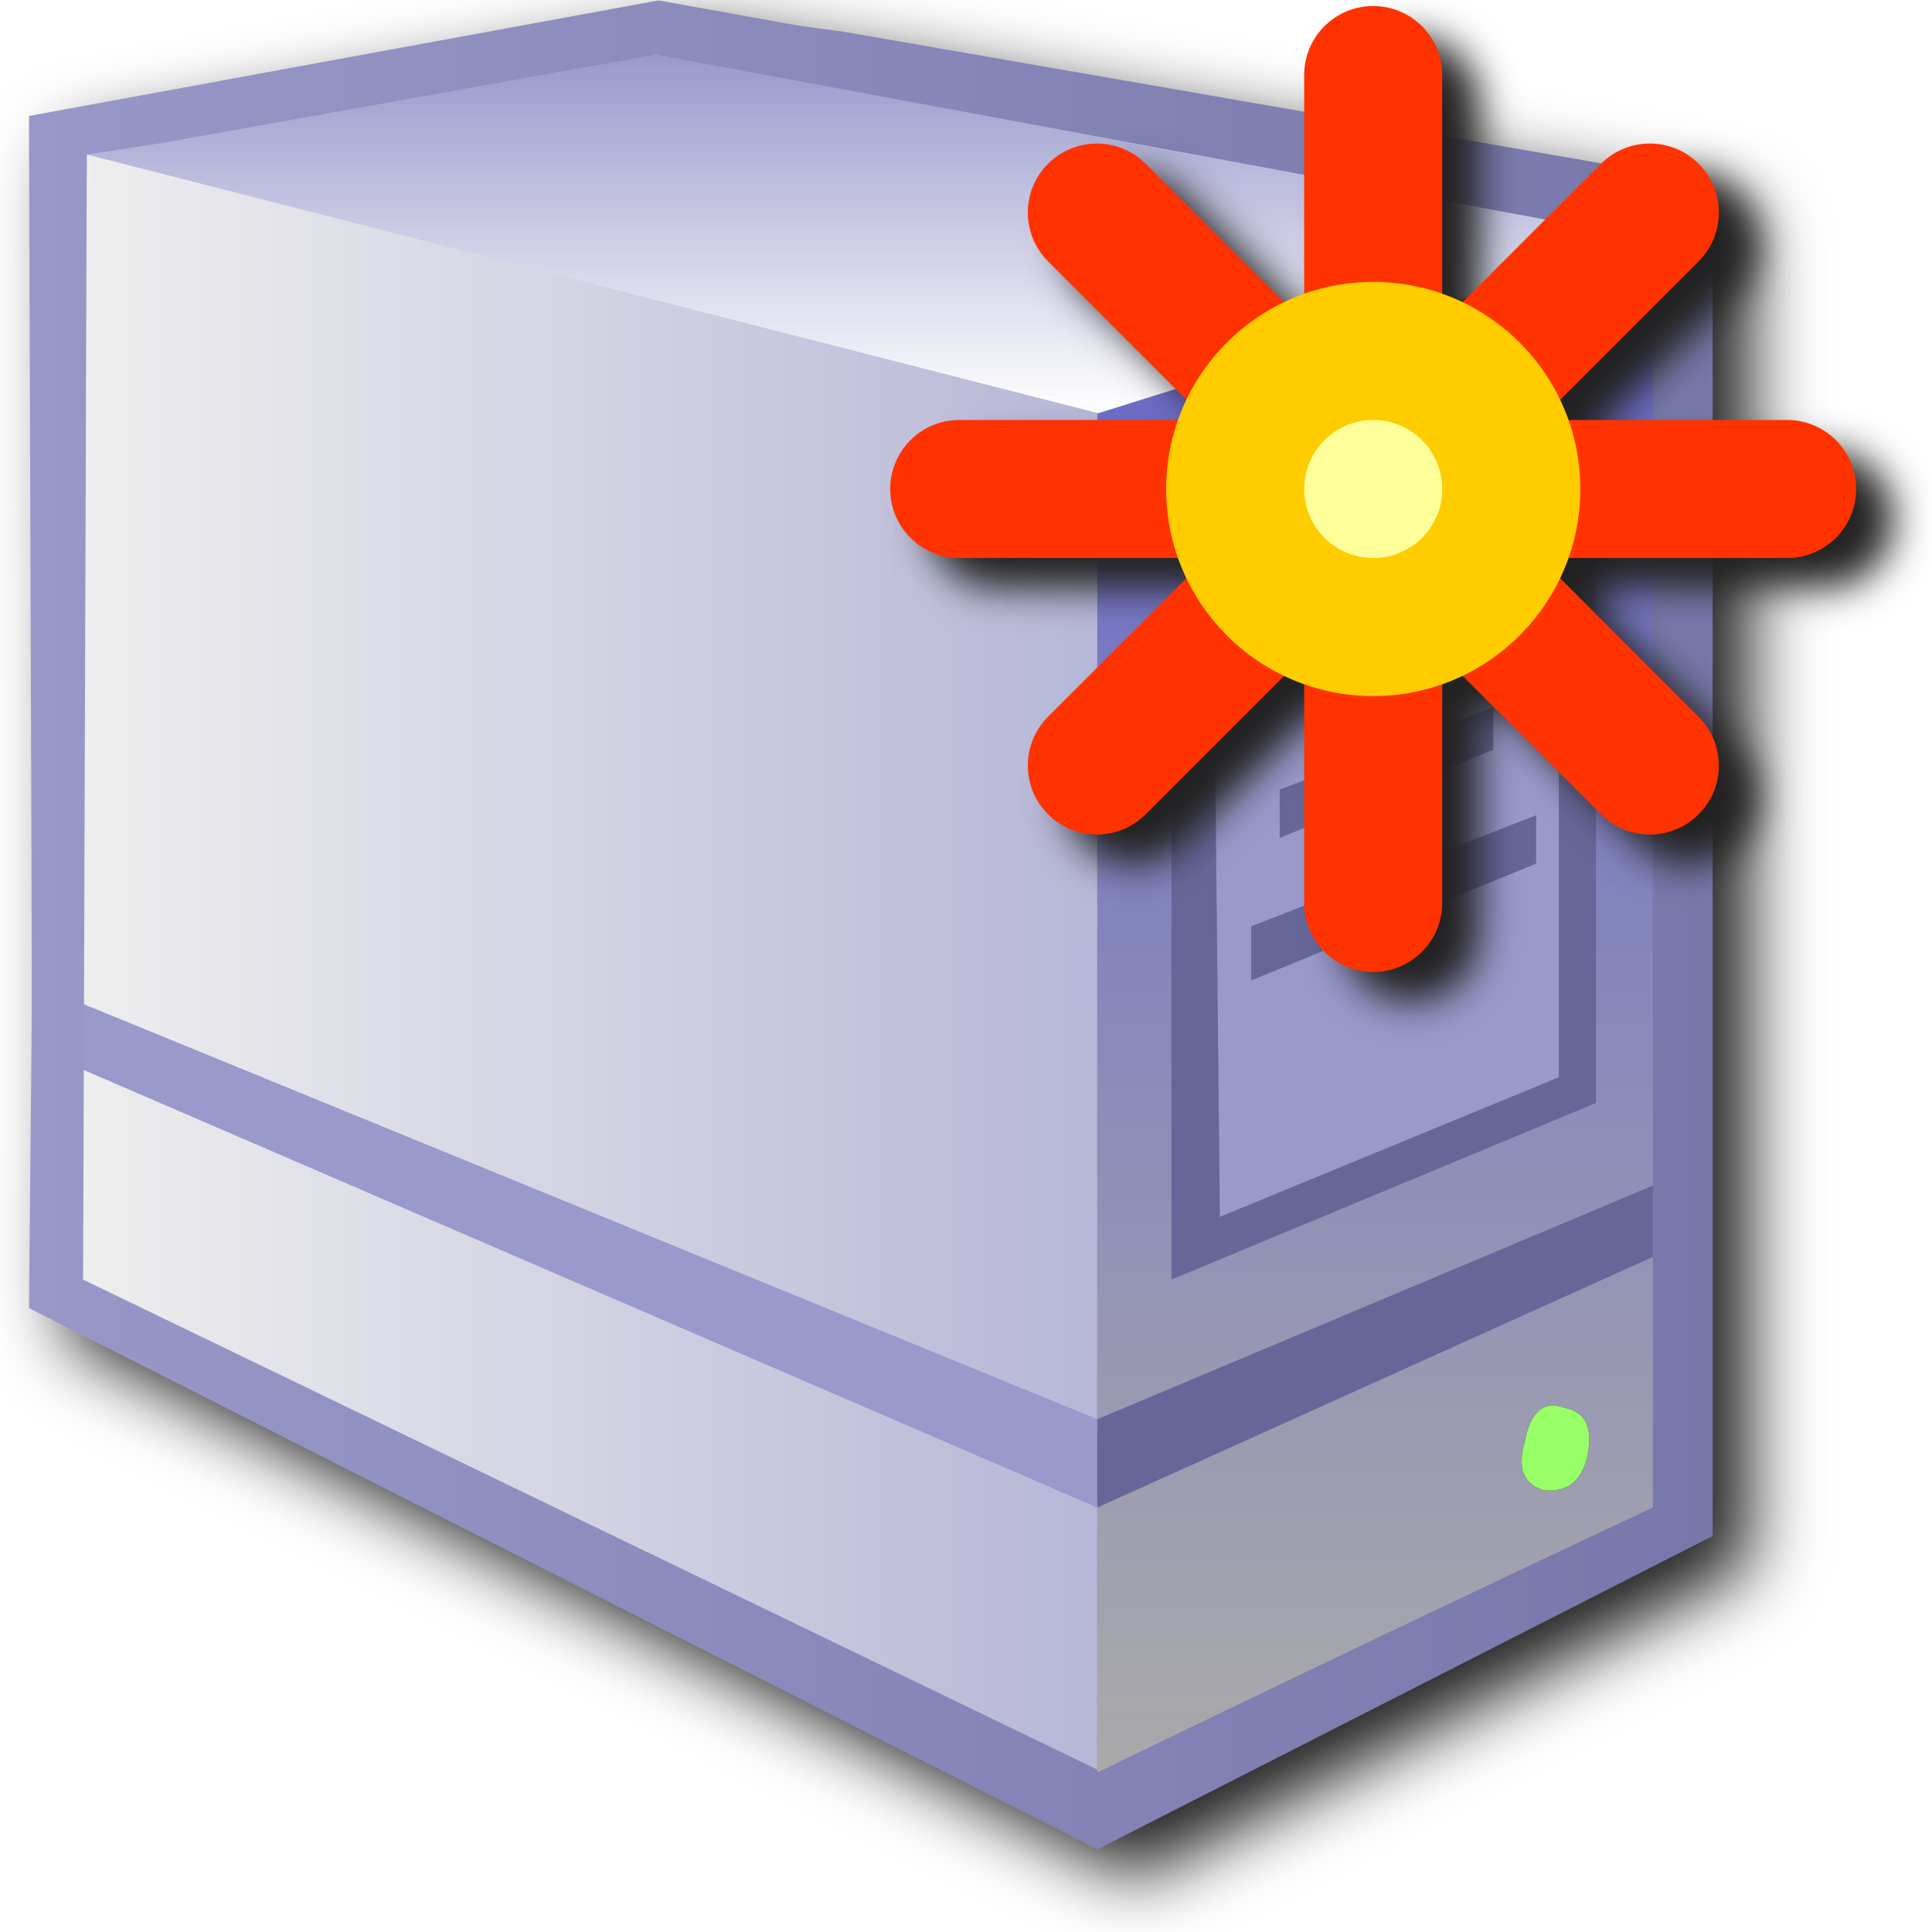
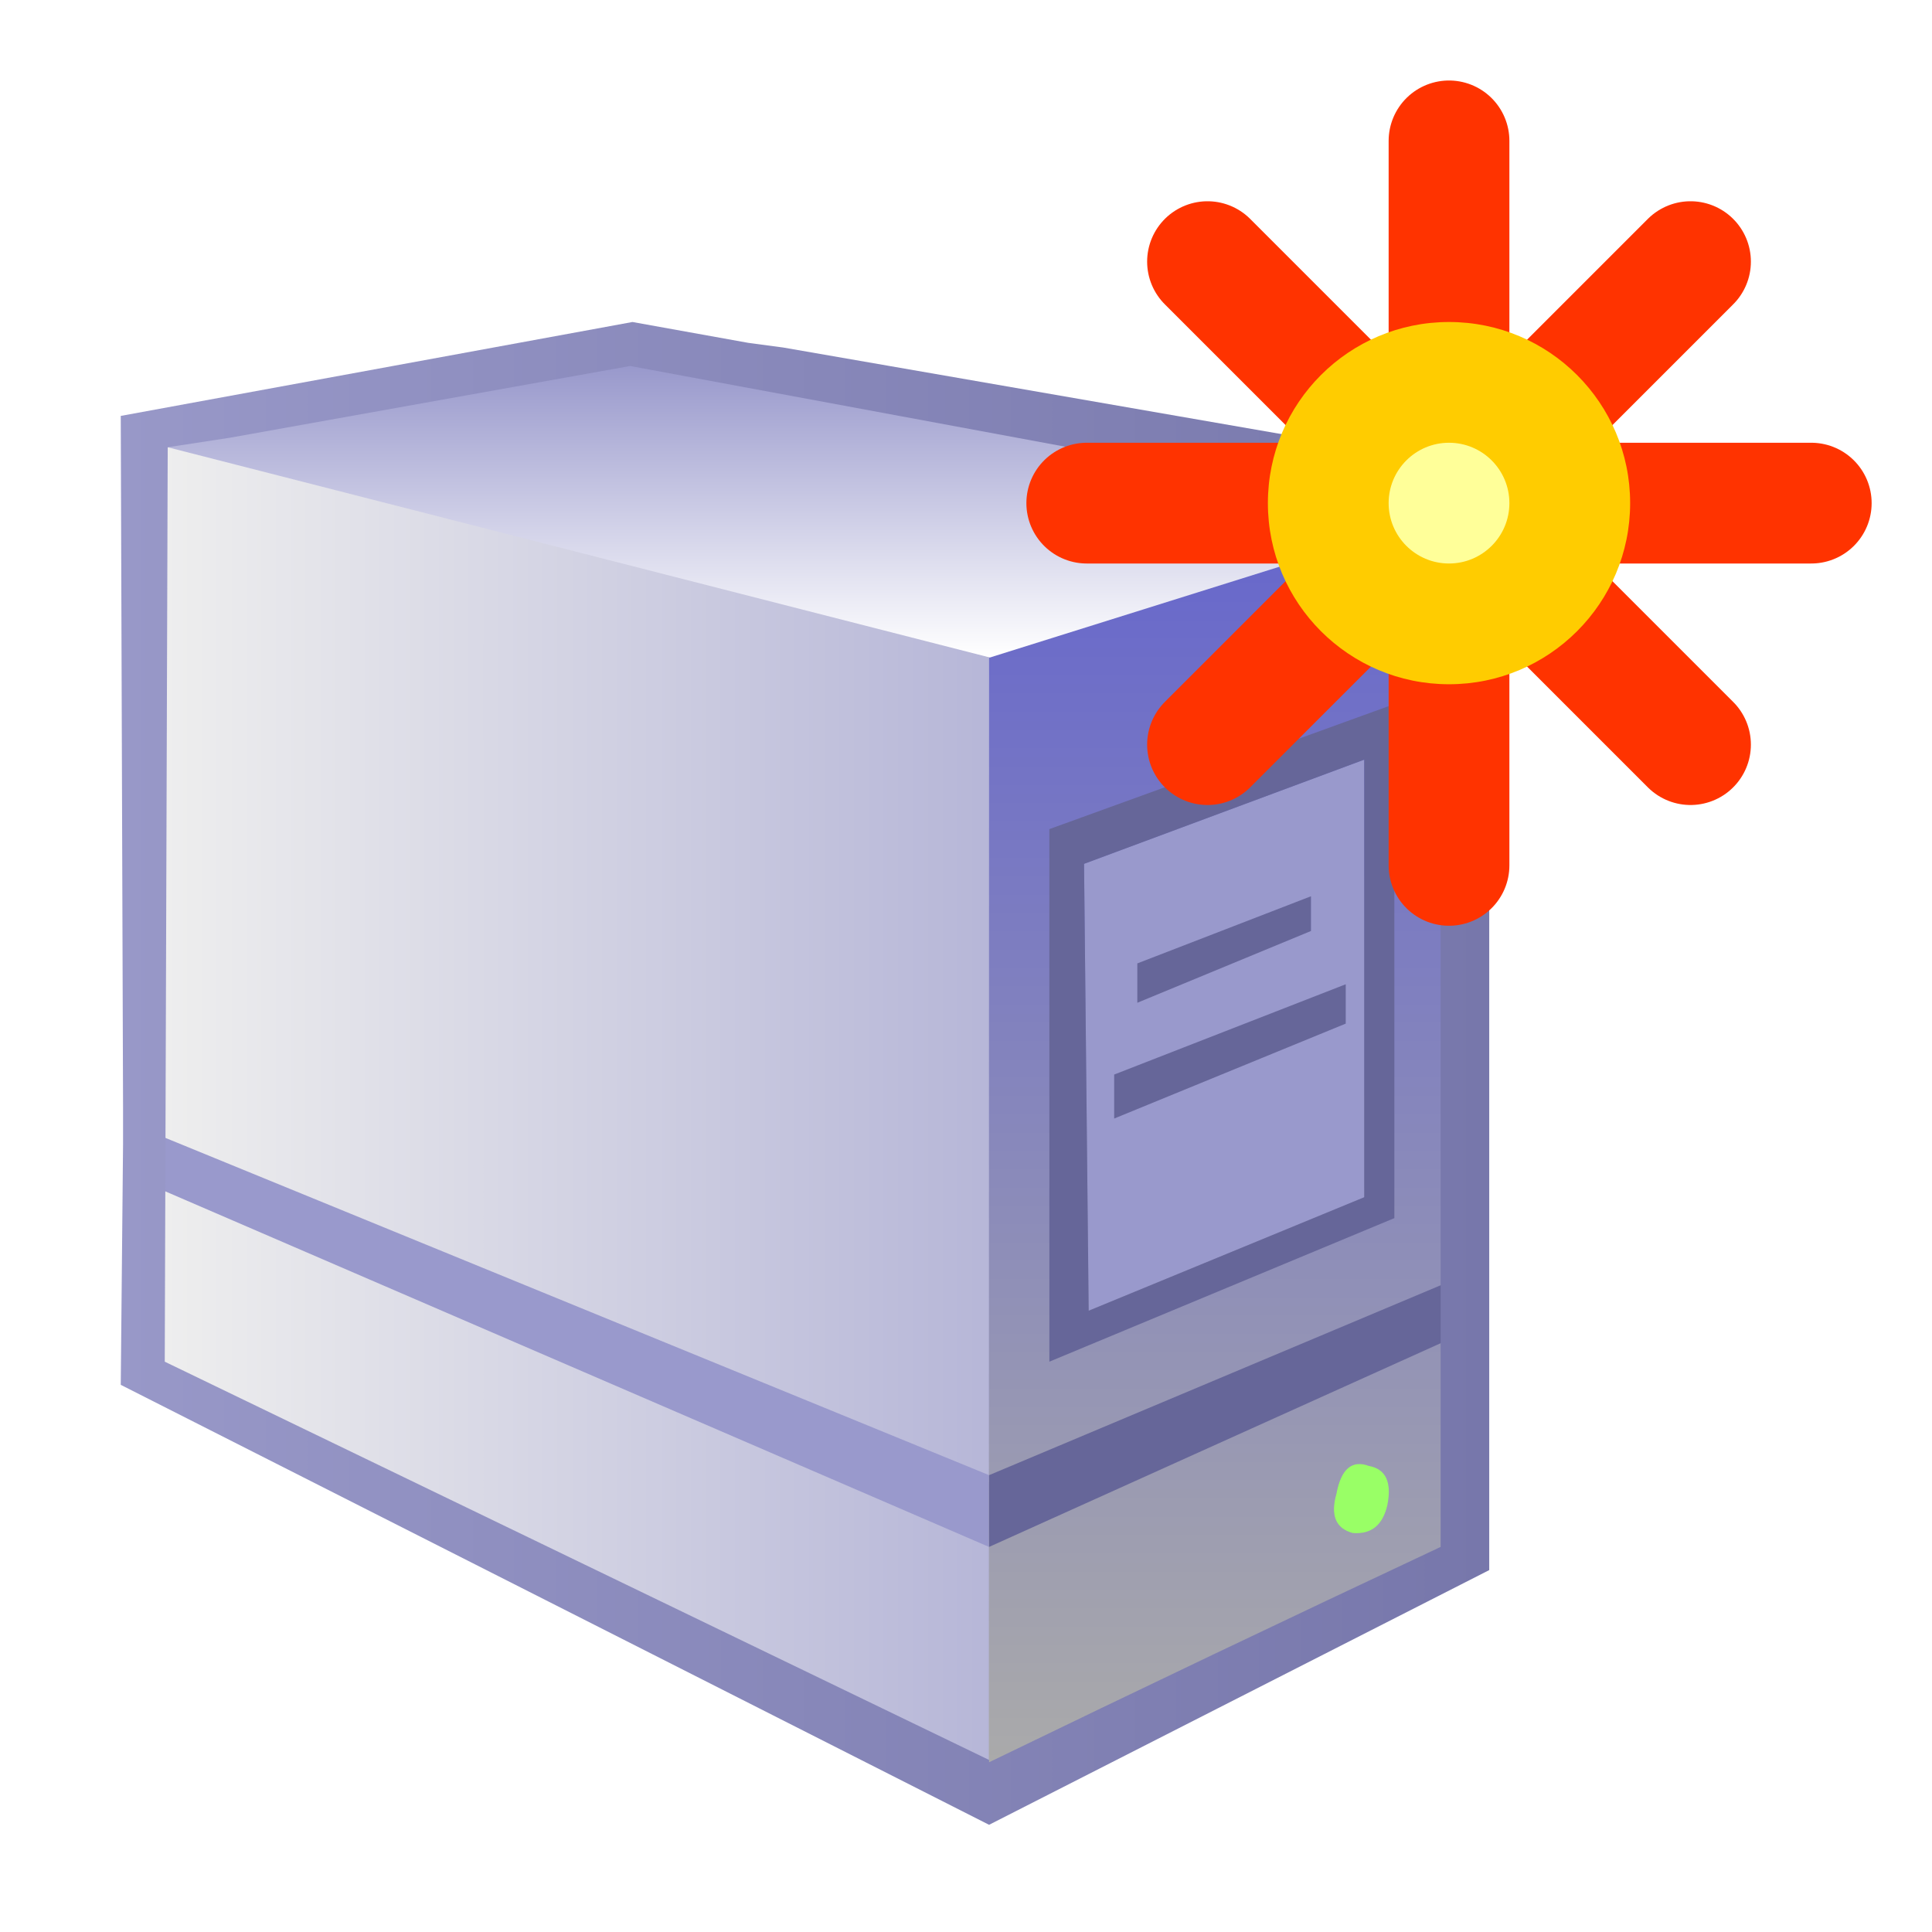
- <svg xmlns="http://www.w3.org/2000/svg" id="svg8" version="1.1" viewBox="0 0 256 256" height="256" width="256">
+ <svg xmlns="http://www.w3.org/2000/svg" id="svg8" version="1.1" viewBox="0 0 48 48" height="48" width="48">
  <defs id="defs2">
    <linearGradient x2="819.2" x1="-819.2" spreadMethod="pad" id="gradient3-2-4" gradientUnits="userSpaceOnUse" gradientTransform="matrix(0,0.00550385,0.02404313,0,36.60392,5.938367)">
      <stop id="stop68-6-9" stop-color="#9999cc" offset="0.0" />
      <stop id="stop70-1-5" stop-color="#ffffff" offset="1.0" />
    </linearGradient>
    <linearGradient x2="819.2" x1="-819.2" spreadMethod="pad" id="gradient4-6-0" gradientUnits="userSpaceOnUse" gradientTransform="matrix(-0.02404313,0,0,0.02636056,36.24182,23.39137)">
      <stop id="stop73-0-4" stop-color="#9999cc" offset="0.0" />
      <stop id="stop75-6-8" stop-color="#eeeeee" offset="1.0" />
    </linearGradient>
    <linearGradient x2="819.2" x1="-819.2" spreadMethod="pad" id="gradient12-0-7" gradientUnits="userSpaceOnUse" gradientTransform="matrix(-0.01636673,-0.00173806,-5.7935282e-4,0.00608321,29.43443,31.93682)">
      <stop id="stop117-9-1" stop-color="#9999cc" offset="0.0" />
      <stop id="stop119-3-7" stop-color="#9999cc" offset="1.0" />
    </linearGradient>
    <linearGradient x2="819.2" x1="-819.2" spreadMethod="pad" id="gradient14-1-2" gradientUnits="userSpaceOnUse" gradientTransform="matrix(0,0.02375346,0.0086903,0,49.27726,25.63636)">
      <stop id="stop127-2-7" stop-color="#6666cc" offset="0.0" />
      <stop id="stop129-7-2" stop-color="#aaaaaa" offset="1.0" />
    </linearGradient>
    <linearGradient x2="819.2" x1="-819.2" spreadMethod="pad" id="gradient5-6-2" gradientUnits="userSpaceOnUse" gradientTransform="matrix(-0.02607086,0,0,0.02867795,36.5315,23.46379)">
      <stop style="stop-color:#7777ab;stop-opacity:1" id="stop78-2-6" stop-color="#333366" offset="0.0" />
      <stop style="stop-color:#9898c8;stop-opacity:1" id="stop80-9-1" stop-color="#666699" offset="1.0" />
    </linearGradient>
-     <filter style="color-interpolation-filters:sRGB" id="filter868" x="-0.05" y="-0.046" width="1.101" height="1.092">
-       <feGaussianBlur stdDeviation="4.681" id="feGaussianBlur870" />
-     </filter>
-     <filter style="color-interpolation-filters:sRGB" id="filter1083" x="-0.048" y="-0.048" width="1.096" height="1.096">
-       <feGaussianBlur stdDeviation="2.56" id="feGaussianBlur1085" />
-     </filter>
  </defs>
  <g transform="translate(-12.56771)" id="layer1">
-     <path style="fill:#8b8bbc;fill-opacity:1;stroke:none;stroke-width:1px;stroke-linecap:butt;stroke-linejoin:miter;stroke-opacity:1" d="M 97.869,7.302 20.488,22.554 21.253,173.009 157.554,241.896 235.054,204.972 234.553,32.415 Z" id="path1038" />
-     <path d="M 104.835,4 21.402,19.312 21.778,131.976 v 6.037 l -0.377,39.258 141.567,71.725 81.54,-41.528 V 28.16 L 129.371,8.154 123.711,7.4 Z" style="mix-blend-mode:normal;fill:#212121;fill-opacity:1;fill-rule:evenodd;stroke:none;stroke-width:7.55;filter:url(#filter868)" id="path861" />
-     <g id="g876" transform="matrix(5.212689,0,0,5.212689,-62.65803,0.05613033)">
-       <path d="M 42.325,10.501 16.14,3.969 31.221,1.323 56.753,6.085 42.025,11.155" id="path14" style="fill:url(#gradient3-2-4);fill-rule:evenodd;stroke:none;stroke-width:1.448" />
-       <path d="M 42.49,10.529 42.418,36.332 16.462,25.745 16.637,3.917 m -0.406,22.806 26.168,11.421 0.087,6.977 -26.212,-12.564" id="path16" style="fill:url(#gradient4-6-0);fill-rule:evenodd;stroke:none;stroke-width:1.448" />
-       <path d="m 42.325,36.065 v 2.245 L 16.369,27.106 l 0.054,-1.647" id="path32" style="fill:url(#gradient12-0-7);fill-rule:evenodd;stroke:none;stroke-width:1.448" />
-       <path d="M 42.325,10.501 55.723,6.3 56.682,6 56.61,38.284 c -4.731,2.221 -9.61,4.534 -14.293,6.803 m 11.884,-9.312 c -0.531,-0.193 -0.869,0.097 -1.014,0.869 -0.193,0.676 -0.024,1.086 0.507,1.231 0.579,0.048 0.941,-0.241 1.086,-0.869 0.145,-0.724 -0.048,-1.135 -0.579,-1.231" id="path38" style="fill:url(#gradient14-1-2);fill-rule:evenodd;stroke:none;stroke-width:1.448" />
-       <path d="M 45.439,30.923 45.294,16.946 54.057,13.687 v 13.687 l -8.618,3.549" id="path42" style="fill:#9999cc;fill-rule:evenodd;stroke:none;stroke-width:1.448" />
-       <path d="M 42.325,38.31 V 36.065 L 56.521,30.095 v 1.81 l -14.195,6.404 m 3.114,-7.387 8.618,-3.549 V 13.687 l -8.763,3.259 0.145,13.977 m 1.521,-9.632 v -1.231 l 5.431,-2.1 v 1.086 l -5.431,2.245 m 6.518,-0.579 v 1.231 l -7.242,2.969 v -1.376 l 7.242,-2.824 m 1.521,7.314 -10.79,4.49 V 15.86 l 10.79,-3.911 v 16.077" id="path40" style="fill:#666699;fill-rule:evenodd;stroke:none;stroke-width:1.448" />
-       <path d="m 54.202,35.775 q 0.797,0.145 0.579,1.231 -0.217,0.941 -1.086,0.869 -0.797,-0.217 -0.507,-1.231 0.217,-1.159 1.014,-0.869" id="path44" style="fill:#99ff66;fill-rule:evenodd;stroke:none;stroke-width:1.448" />
-       <path d="m 34.793,0.652 1.086,0.145 22.088,3.838 V 39.034 L 42.325,47 15.168,33.24 15.24,25.709 V 24.55 L 15.168,2.937 31.172,4.804161e-8 34.793,0.652 M 18.572,3.621 16.637,3.917 16.544,32.516 42.325,44.972 v 0.072 c 4.683,-2.269 9.39,-4.514 14.122,-6.735 V 6.083 L 55.723,6.3 56.489,6.085 31.1,1.376 18.572,3.621" id="path18" style="fill:url(#gradient5-6-2);fill-rule:evenodd;stroke:none;stroke-width:1.448" />
+     <g id="g1552" transform="matrix(0.152397,0,0,0.152397,13.65243,7.991466)">
+       <path style="fill:#8b8bbc;fill-opacity:1;stroke:none;stroke-width:1px;stroke-linecap:butt;stroke-linejoin:miter;stroke-opacity:1" d="M 97.869,7.302 20.488,22.554 21.253,173.009 157.554,241.896 235.054,202.779 234.553,32.415 Z" id="path1038" />
+       <g id="g876" transform="matrix(5.212689,0,0,5.212681,-66.49766,0.05599975)">
+         <path d="M 42.325,10.501 16.14,3.969 31.221,1.323 56.753,6.085 42.025,11.155" id="path14" style="fill:url(#gradient3-2-4);fill-rule:evenodd;stroke:none;stroke-width:1.448" />
+         <path d="M 42.49,10.529 42.418,36.332 16.462,25.745 16.637,3.917 m -0.406,22.806 26.168,11.421 0.087,6.977 -26.212,-12.564" id="path16" style="fill:url(#gradient4-6-0);fill-rule:evenodd;stroke:none;stroke-width:1.448" />
+         <path d="m 42.325,36.065 v 2.245 L 16.369,27.106 l 0.054,-1.647" id="path32" style="fill:url(#gradient12-0-7);fill-rule:evenodd;stroke:none;stroke-width:1.448" />
+         <path d="M 42.325,10.501 55.723,6.3 56.682,6 56.61,38.284 c -4.731,2.221 -9.61,4.534 -14.293,6.803 m 11.884,-9.312 c -0.531,-0.193 -0.869,0.097 -1.014,0.869 -0.193,0.676 -0.024,1.086 0.507,1.231 0.579,0.048 0.941,-0.241 1.086,-0.869 0.145,-0.724 -0.048,-1.135 -0.579,-1.231" id="path38" style="fill:url(#gradient14-1-2);fill-rule:evenodd;stroke:none;stroke-width:1.448" />
+         <path d="M 45.439,30.923 45.294,16.946 54.057,13.687 v 13.687 l -8.618,3.549" id="path42" style="fill:#9999cc;fill-rule:evenodd;stroke:none;stroke-width:1.448" />
+         <path d="M 42.325,38.31 V 36.065 L 56.521,30.095 v 1.81 l -14.195,6.404 m 3.114,-7.387 8.618,-3.549 V 13.687 l -8.763,3.259 0.145,13.977 m 1.521,-9.632 v -1.231 l 5.431,-2.1 v 1.086 l -5.431,2.245 m 6.518,-0.579 v 1.231 l -7.242,2.969 v -1.376 l 7.242,-2.824 m 1.521,7.314 -10.79,4.49 V 15.86 l 10.79,-3.911 v 16.077" id="path40" style="fill:#666699;fill-rule:evenodd;stroke:none;stroke-width:1.448" />
+         <path d="m 54.202,35.775 q 0.797,0.145 0.579,1.231 -0.217,0.941 -1.086,0.869 -0.797,-0.217 -0.507,-1.231 0.217,-1.159 1.014,-0.869" id="path44" style="fill:#99ff66;fill-rule:evenodd;stroke:none;stroke-width:1.448" />
+         <path d="m 34.793,0.652 1.086,0.145 22.088,3.838 V 39.034 L 42.325,47 15.168,33.24 15.24,25.709 V 24.55 L 15.168,2.937 31.172,4.804161e-8 34.793,0.652 M 18.572,3.621 16.637,3.917 16.544,32.516 42.325,44.972 v 0.072 c 4.683,-2.269 9.39,-4.514 14.122,-6.735 V 6.083 L 55.723,6.3 56.489,6.085 31.1,1.376 18.572,3.621" id="path18" style="fill:url(#gradient5-6-2);fill-rule:evenodd;stroke:none;stroke-width:1.448" />
+       </g>
    </g>
-     <g id="g1096" transform="translate(-5.184471)">
-       <path id="rect927" style="fill:#212121;fill-opacity:1;stroke:none;stroke-width:5.279;stroke-linecap:round;stroke-linejoin:round;stroke-miterlimit:4;stroke-dasharray:none;stroke-opacity:1;filter:url(#filter1083)" d="m 204.72,4.795 c -5.065,0 -9.145,4.077 -9.145,9.143 v 29.066 a 27.429,27.429 0 0 0 -2.656,1.061 L 174.55,25.695 c -3.582,-3.582 -9.35,-3.582 -12.932,0 -3.582,3.582 -3.582,9.348 0,12.93 l 18.371,18.371 a 27.429,27.429 0 0 0 -1.061,2.656 h -29.066 c -5.065,0 -9.143,4.077 -9.143,9.143 0,5.065 4.077,9.143 9.143,9.143 h 29.066 a 27.429,27.429 0 0 0 1.061,2.656 l -18.371,18.371 c -3.582,3.582 -3.582,9.348 0,12.93 3.582,3.582 9.35,3.582 12.932,0 l 18.371,-18.371 a 27.429,27.429 0 0 0 2.654,1.061 v 29.068 c 0,5.065 4.079,9.143 9.145,9.143 5.065,0 9.143,-4.077 9.143,-9.143 V 94.584 a 27.429,27.429 0 0 0 2.656,-1.061 l 18.371,18.371 c 3.582,3.582 9.348,3.582 12.93,0 3.582,-3.582 3.582,-9.348 0,-12.93 L 229.448,80.594 a 27.429,27.429 0 0 0 1.061,-2.656 h 29.066 c 5.065,0 9.145,-4.077 9.145,-9.143 0,-5.065 -4.079,-9.143 -9.145,-9.143 h -28.998 a 27.429,27.429 0 0 0 -1.107,-2.678 l 18.35,-18.35 c 3.582,-3.582 3.582,-9.348 0,-12.93 -3.582,-3.582 -9.348,-3.582 -12.93,0 l -18.352,18.352 a 27.429,27.429 0 0 0 -2.676,-1.109 v -29 c 0,-5.065 -4.077,-9.143 -9.143,-9.143 z" />
-       <g transform="matrix(23.03712,0,0,23.03712,214.9573,-60.15792)" id="g4993">
-         <rect ry="0.397" rx="0.397" y="0.265" x="2.646" height="0.794" width="5.556" id="rect4900-2" style="fill:#ff3300;fill-opacity:1;stroke:none;stroke-width:0.229;stroke-linecap:round;stroke-linejoin:round;stroke-miterlimit:4;stroke-dasharray:none;stroke-opacity:1" transform="rotate(90)" />
-         <rect ry="0.397" rx="0.397" y="3.906" x="0.722" height="0.794" width="5.292" id="rect4900-0" style="fill:#ff3300;fill-opacity:1;stroke:none;stroke-width:0.229;stroke-linecap:round;stroke-linejoin:round;stroke-miterlimit:4;stroke-dasharray:none;stroke-opacity:1" transform="rotate(45)" />
-         <rect style="fill:#ff3300;fill-opacity:1;stroke:none;stroke-width:0.229;stroke-linecap:round;stroke-linejoin:round;stroke-miterlimit:4;stroke-dasharray:none;stroke-opacity:1" id="rect4900" width="5.556" height="0.794" x="-3.44" y="5.027" rx="0.397" ry="0.397" />
-         <rect transform="matrix(-0.7071068,0.7071068,0.7071068,0.7071068,0,0)" style="fill:#ff3300;fill-opacity:1;stroke:none;stroke-width:0.229;stroke-linecap:round;stroke-linejoin:round;stroke-miterlimit:4;stroke-dasharray:none;stroke-opacity:1" id="rect4900-0-1" width="5.292" height="0.794" x="1.657" y="2.971" rx="0.397" ry="0.397" />
-         <g id="g4898" transform="translate(-1.190625)">
-           <circle r="1.191" cy="5.424" cx="0.529" id="path4879" style="fill:#ffcc00;fill-opacity:1;stroke:none;stroke-width:0.265;stroke-linecap:round;stroke-linejoin:round;stroke-miterlimit:4;stroke-dasharray:none;stroke-opacity:1" />
-           <circle style="fill:#ffff99;fill-opacity:1;stroke:none;stroke-width:0.265;stroke-linecap:round;stroke-linejoin:round;stroke-miterlimit:4;stroke-dasharray:none;stroke-opacity:1" id="path4879-9" cx="0.529" cy="5.424" r="0.397" />
-         </g>
-       </g>
+     <g id="g18364" transform="translate(-96.5,1)">
+       <path style="fill:none;stroke:#ff3300;stroke-width:3;stroke-linecap:round;stroke-linejoin:miter;stroke-miterlimit:4;stroke-dasharray:none;stroke-opacity:1" d="m 151.068,5.5 -12,12" id="path8336-1-2-7" />
+       <path style="fill:none;stroke:#ff3300;stroke-width:3;stroke-linecap:round;stroke-linejoin:miter;stroke-miterlimit:4;stroke-dasharray:none;stroke-opacity:1" d="m 145.068,2.5 v 18" id="path8336" />
+       <path style="fill:none;stroke:#ff3300;stroke-width:3;stroke-linecap:round;stroke-linejoin:miter;stroke-miterlimit:4;stroke-dasharray:none;stroke-opacity:1" d="m 139.068,5.5 12,12" id="path8336-1-2" />
+       <path style="fill:none;stroke:#ff3300;stroke-width:3;stroke-linecap:round;stroke-linejoin:miter;stroke-miterlimit:4;stroke-dasharray:none;stroke-opacity:1" d="m 136.068,11.5 h 18" id="path8336-1" />
+       <circle style="fill:#ffcc00;fill-opacity:1;stroke:none;stroke-width:1;stroke-linecap:round;stroke-linejoin:round;stroke-miterlimit:4;stroke-dasharray:none;stroke-opacity:1" id="path4879-2" cx="145.068" cy="11.5" r="4.5" />
+       <circle r="1.5" cy="11.5" cx="145.068" id="path4879-9-9" style="fill:#ffff99;fill-opacity:1;stroke:none;stroke-width:1;stroke-linecap:round;stroke-linejoin:round;stroke-miterlimit:4;stroke-dasharray:none;stroke-opacity:1" />
    </g>
  </g>
</svg>
